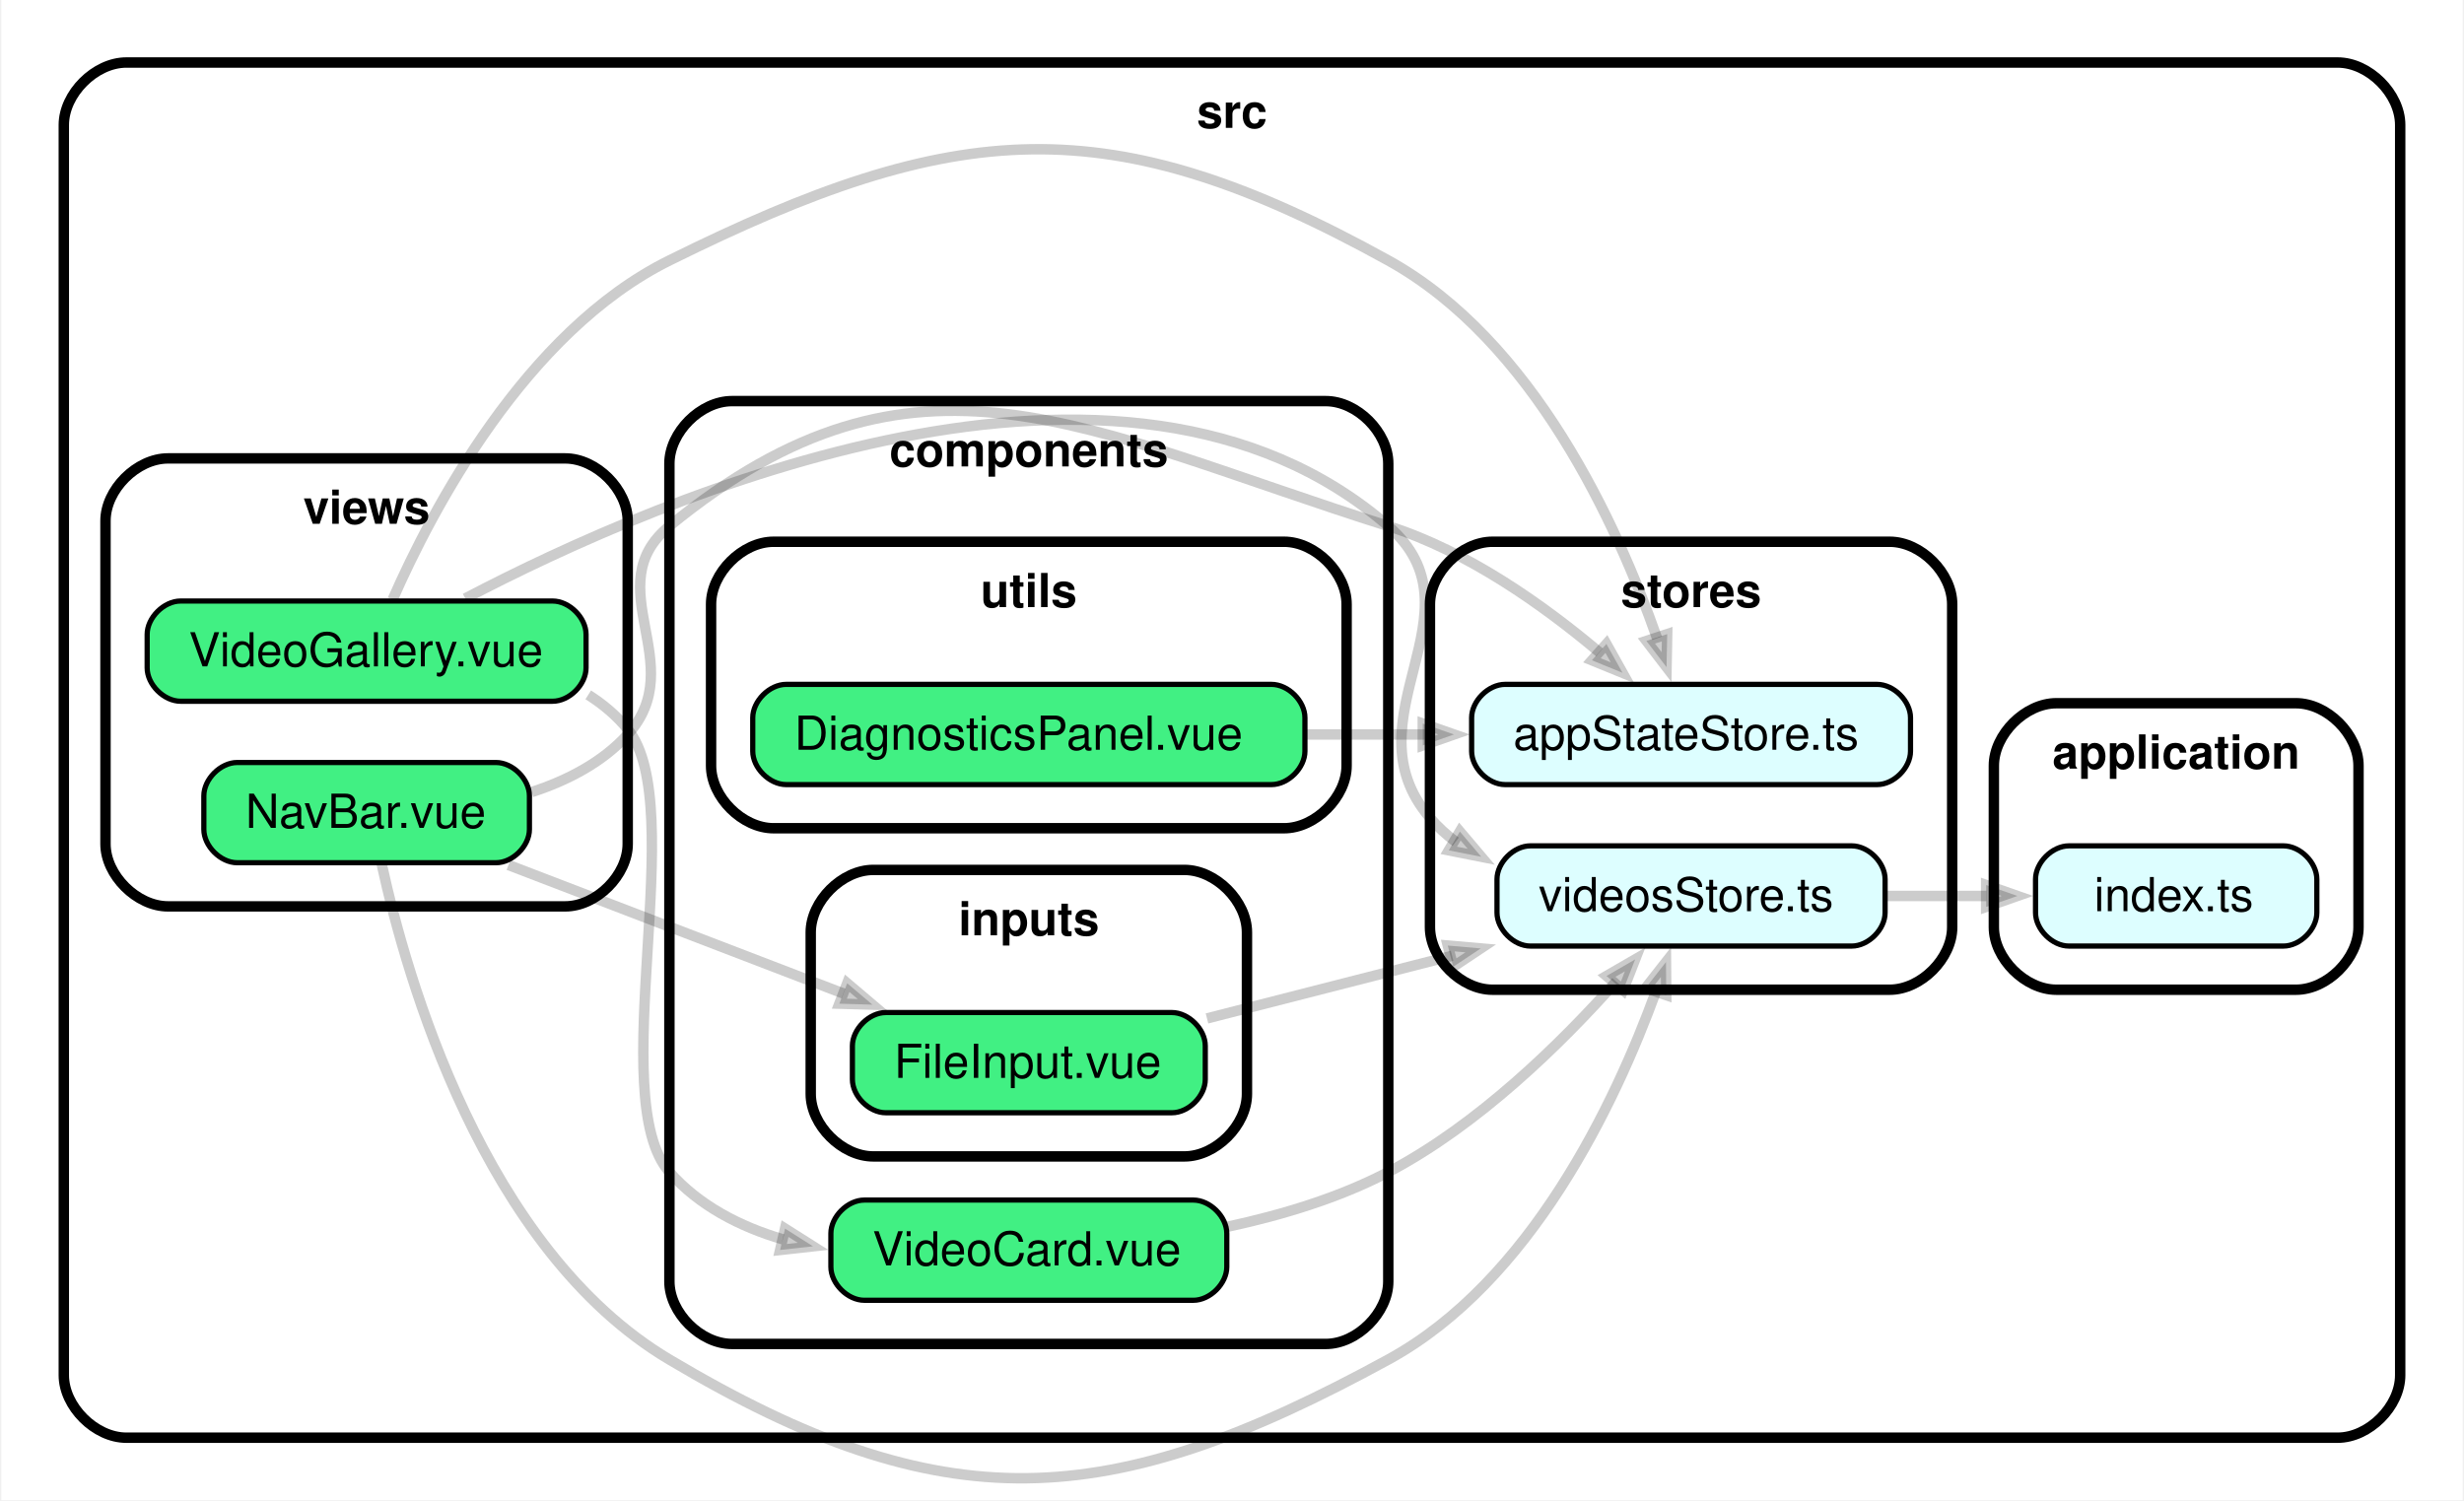
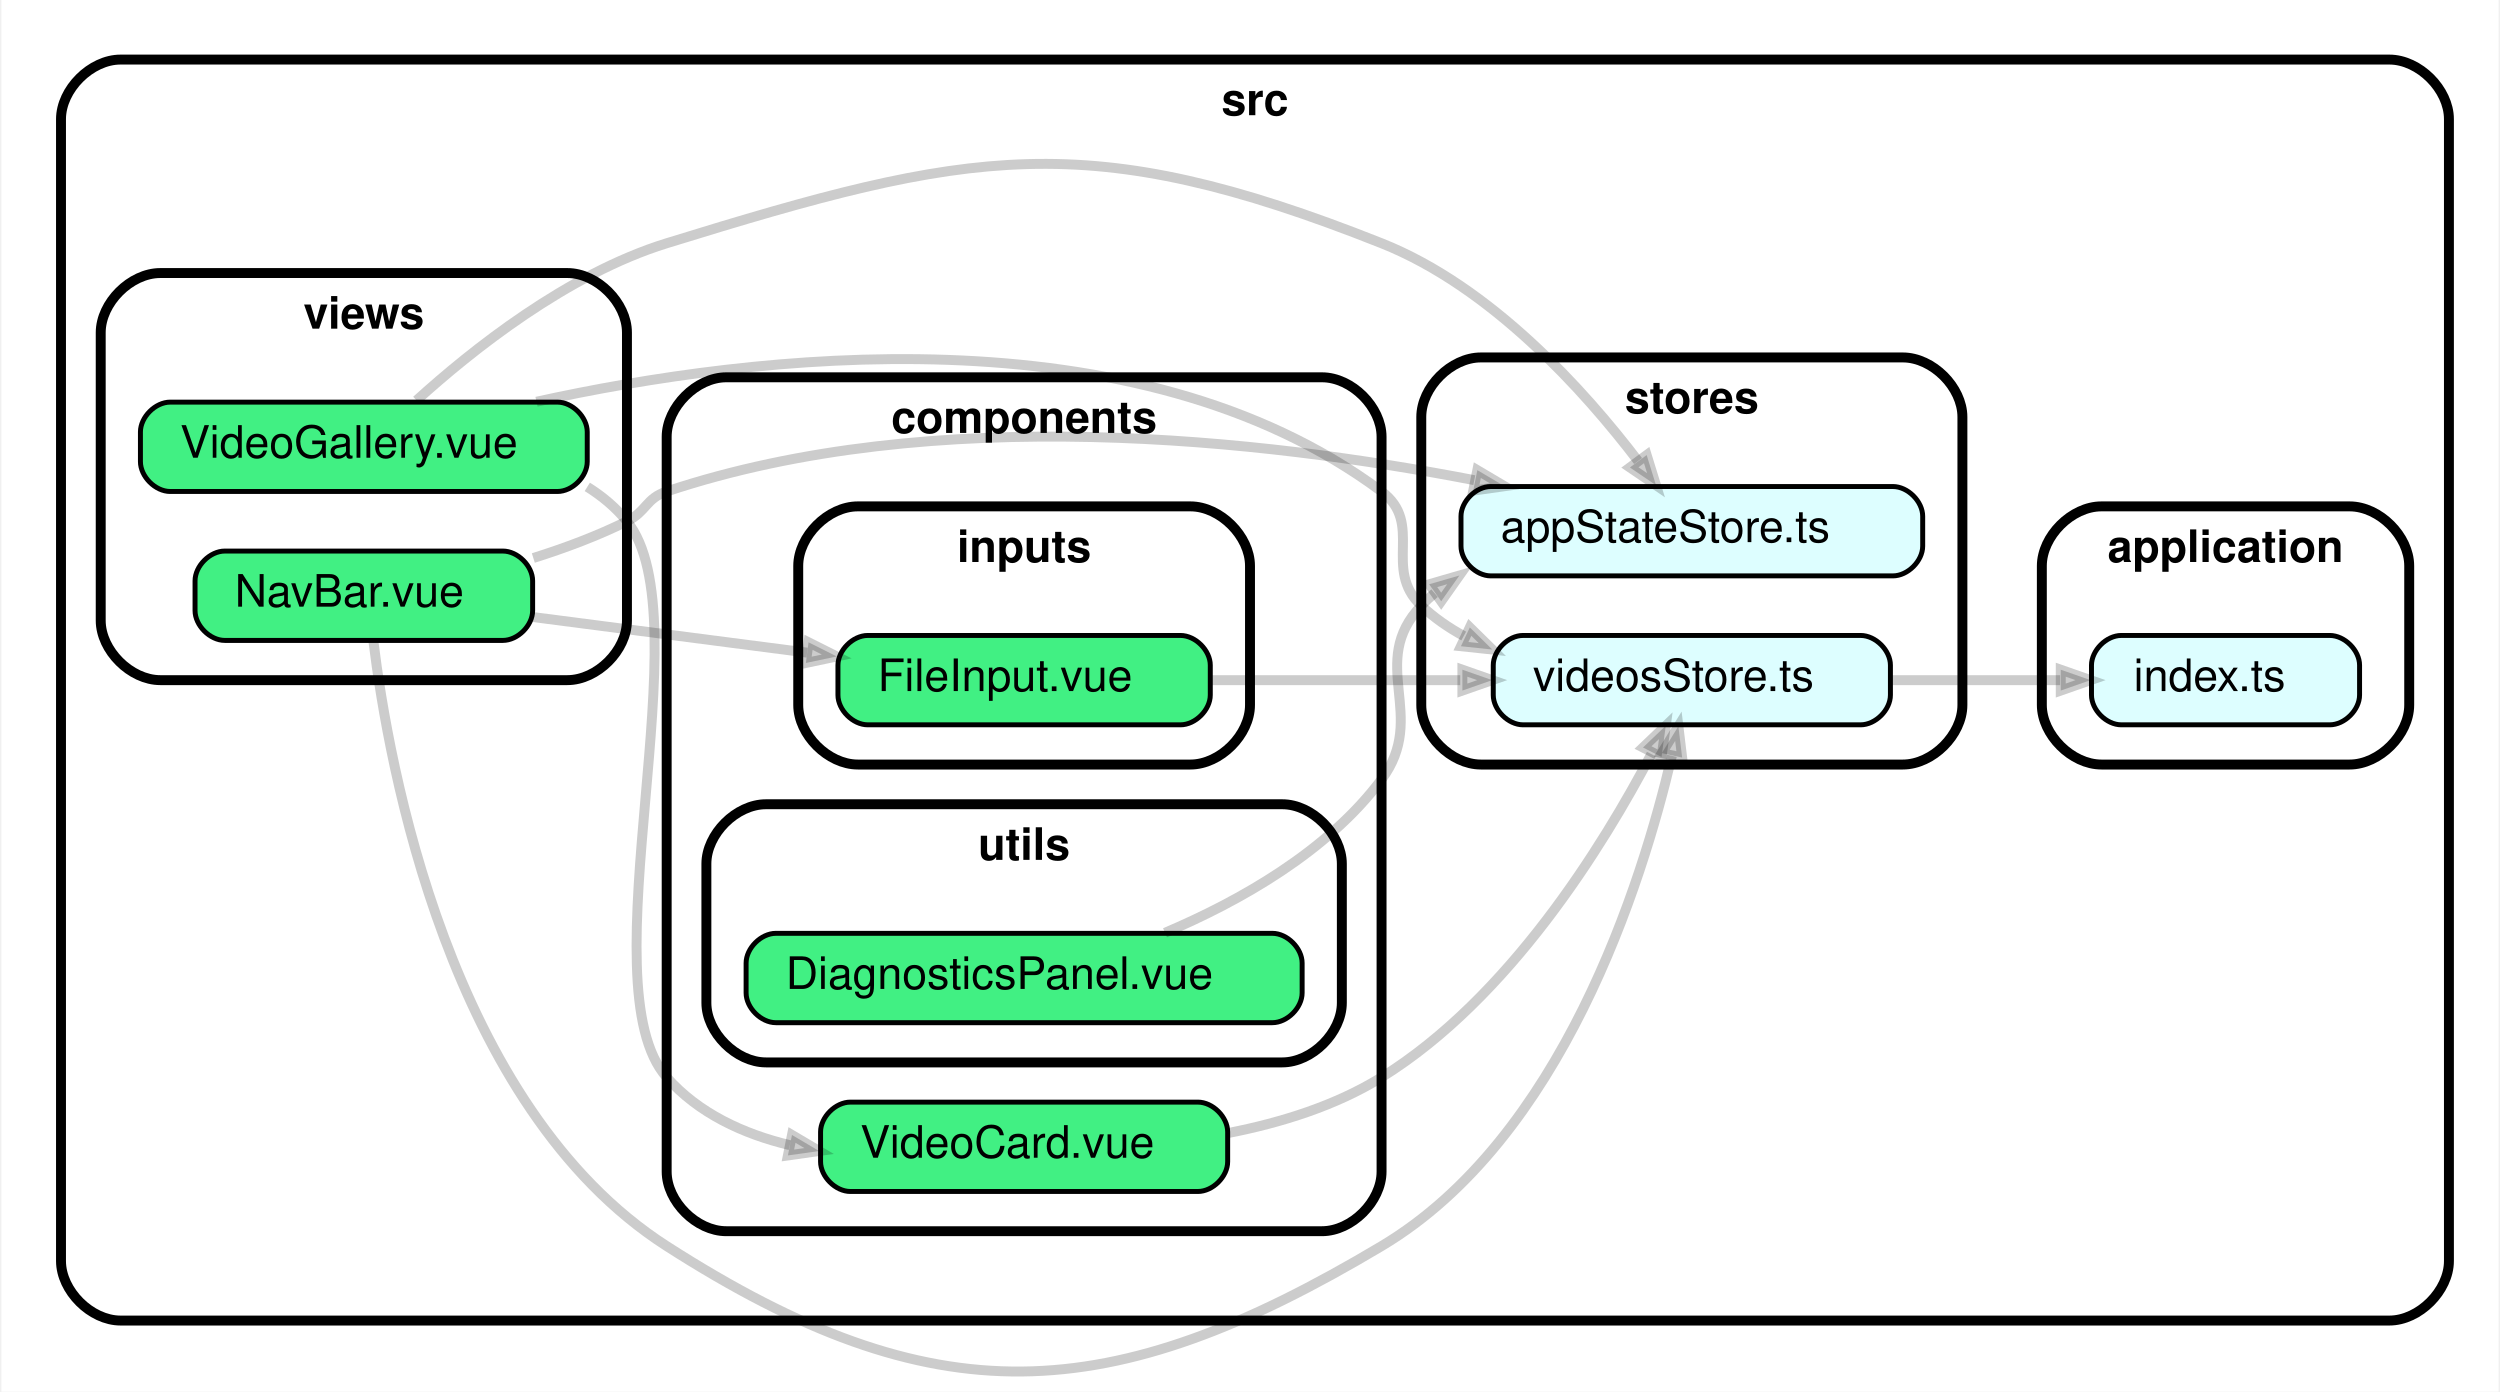
- <svg xmlns="http://www.w3.org/2000/svg" xmlns:xlink="http://www.w3.org/1999/xlink" width="473pt" height="288pt" viewBox="0.00 0.00 472.50 288.00">
-   <g id="graph0" class="graph" transform="scale(1 1) rotate(0) translate(4 284)">
-     <polygon fill="white" stroke="none" points="-4,4 -4,-284 468.5,-284 468.5,4 -4,4" />
+ <svg xmlns="http://www.w3.org/2000/svg" xmlns:xlink="http://www.w3.org/1999/xlink" width="503pt" height="280pt" viewBox="0.00 0.00 503.00 280.32">
+   <g id="graph0" class="graph" transform="scale(1 1) rotate(0) translate(4 276.32)">
+     <polygon fill="white" stroke="transparent" points="-4,4 -4,-276.32 499,-276.32 499,4 -4,4" />
    <g id="clust1" class="cluster">
-       <path fill="#ffffff" stroke="black" stroke-width="2" d="M20,-8C20,-8 444.5,-8 444.5,-8 450.5,-8 456.5,-14 456.5,-20 456.5,-20 456.5,-260 456.5,-260 456.5,-266 450.5,-272 444.5,-272 444.5,-272 20,-272 20,-272 14,-272 8,-266 8,-260 8,-260 8,-20 8,-20 8,-14 14,-8 20,-8" />
-       <text text-anchor="middle" x="232.25" y="-259.45" font-family="Helvetica,sans-Serif" font-weight="bold" font-size="9.00">src</text>
+       <path fill="#ffffff" stroke="black" stroke-width="2" d="M20,-10.32C20,-10.32 477,-10.32 477,-10.32 483,-10.32 489,-16.32 489,-22.32 489,-22.32 489,-252.32 489,-252.32 489,-258.32 483,-264.32 477,-264.32 477,-264.32 20,-264.32 20,-264.32 14,-264.32 8,-258.32 8,-252.32 8,-252.32 8,-22.32 8,-22.32 8,-16.32 14,-10.32 20,-10.32" />
+       <text text-anchor="middle" x="248.5" y="-253.12" font-family="Helvetica,sans-Serif" font-weight="bold" font-size="9.00">src</text>
    </g>
    <g id="clust2" class="cluster">
-       <path fill="#ffffff" stroke="black" stroke-width="2" d="M390.5,-94C390.5,-94 436.5,-94 436.5,-94 442.5,-94 448.5,-100 448.5,-106 448.5,-106 448.5,-137 448.5,-137 448.5,-143 442.5,-149 436.5,-149 436.5,-149 390.5,-149 390.5,-149 384.5,-149 378.5,-143 378.5,-137 378.5,-137 378.5,-106 378.5,-106 378.5,-100 384.5,-94 390.5,-94" />
-       <text text-anchor="middle" x="413.5" y="-136.45" font-family="Helvetica,sans-Serif" font-weight="bold" font-size="9.00">application</text>
+       <path fill="#ffffff" stroke="black" stroke-width="2" d="M419,-122.32C419,-122.32 469,-122.32 469,-122.32 475,-122.32 481,-128.32 481,-134.32 481,-134.32 481,-162.32 481,-162.32 481,-168.32 475,-174.32 469,-174.32 469,-174.32 419,-174.32 419,-174.32 413,-174.32 407,-168.32 407,-162.32 407,-162.32 407,-134.32 407,-134.32 407,-128.32 413,-122.32 419,-122.32" />
+       <text text-anchor="middle" x="444" y="-163.12" font-family="Helvetica,sans-Serif" font-weight="bold" font-size="9.00">application</text>
+     </g>
+     <g id="clust3" class="cluster">
+       <path fill="#ffffff" stroke="black" stroke-width="2" d="M142,-28.32C142,-28.32 262,-28.32 262,-28.32 268,-28.32 274,-34.32 274,-40.32 274,-40.32 274,-188.32 274,-188.32 274,-194.32 268,-200.32 262,-200.32 262,-200.32 142,-200.32 142,-200.32 136,-200.32 130,-194.32 130,-188.32 130,-188.32 130,-40.32 130,-40.32 130,-34.32 136,-28.32 142,-28.32" />
+       <text text-anchor="middle" x="202" y="-189.12" font-family="Helvetica,sans-Serif" font-weight="bold" font-size="9.00">components</text>
+     </g>
+     <g id="clust4" class="cluster">
+       <path fill="#ffffff" stroke="black" stroke-width="2" d="M168.5,-122.32C168.5,-122.32 235.5,-122.32 235.5,-122.32 241.5,-122.32 247.5,-128.32 247.5,-134.32 247.5,-134.32 247.5,-162.32 247.5,-162.32 247.5,-168.32 241.5,-174.32 235.5,-174.32 235.5,-174.32 168.5,-174.32 168.5,-174.32 162.5,-174.32 156.5,-168.32 156.5,-162.32 156.5,-162.32 156.5,-134.32 156.5,-134.32 156.5,-128.32 162.5,-122.32 168.5,-122.32" />
+       <text text-anchor="middle" x="202" y="-163.12" font-family="Helvetica,sans-Serif" font-weight="bold" font-size="9.00">inputs</text>
+     </g>
+     <g id="clust5" class="cluster">
+       <path fill="#ffffff" stroke="black" stroke-width="2" d="M150,-62.32C150,-62.32 254,-62.32 254,-62.32 260,-62.32 266,-68.32 266,-74.32 266,-74.32 266,-102.32 266,-102.32 266,-108.32 260,-114.32 254,-114.32 254,-114.32 150,-114.32 150,-114.32 144,-114.32 138,-108.32 138,-102.32 138,-102.32 138,-74.32 138,-74.32 138,-68.32 144,-62.32 150,-62.32" />
+       <text text-anchor="middle" x="202" y="-103.12" font-family="Helvetica,sans-Serif" font-weight="bold" font-size="9.00">utils</text>
    </g>
    <g id="clust6" class="cluster">
-       <path fill="#ffffff" stroke="black" stroke-width="2" d="M282.25,-94C282.25,-94 358.5,-94 358.5,-94 364.5,-94 370.5,-100 370.5,-106 370.5,-106 370.5,-168 370.5,-168 370.5,-174 364.5,-180 358.5,-180 358.5,-180 282.25,-180 282.25,-180 276.25,-180 270.25,-174 270.25,-168 270.25,-168 270.25,-106 270.25,-106 270.25,-100 276.25,-94 282.25,-94" />
-       <text text-anchor="middle" x="320.38" y="-167.45" font-family="Helvetica,sans-Serif" font-weight="bold" font-size="9.00">stores</text>
-     </g>
-     <g id="clust3" class="cluster">
-       <path fill="#ffffff" stroke="black" stroke-width="2" d="M136.25,-26C136.25,-26 250.25,-26 250.25,-26 256.25,-26 262.25,-32 262.25,-38 262.25,-38 262.25,-195 262.25,-195 262.25,-201 256.25,-207 250.25,-207 250.25,-207 136.25,-207 136.25,-207 130.25,-207 124.25,-201 124.25,-195 124.25,-195 124.25,-38 124.25,-38 124.25,-32 130.25,-26 136.25,-26" />
-       <text text-anchor="middle" x="193.25" y="-194.45" font-family="Helvetica,sans-Serif" font-weight="bold" font-size="9.00">components</text>
-     </g>
-     <g id="clust5" class="cluster">
-       <path fill="#ffffff" stroke="black" stroke-width="2" d="M144.25,-125C144.25,-125 242.25,-125 242.25,-125 248.25,-125 254.25,-131 254.25,-137 254.25,-137 254.25,-168 254.25,-168 254.25,-174 248.25,-180 242.25,-180 242.25,-180 144.25,-180 144.25,-180 138.25,-180 132.25,-174 132.25,-168 132.25,-168 132.25,-137 132.25,-137 132.25,-131 138.25,-125 144.25,-125" />
-       <text text-anchor="middle" x="193.25" y="-167.45" font-family="Helvetica,sans-Serif" font-weight="bold" font-size="9.00">utils</text>
-     </g>
-     <g id="clust4" class="cluster">
-       <path fill="#ffffff" stroke="black" stroke-width="2" d="M163.38,-62C163.38,-62 223.12,-62 223.12,-62 229.12,-62 235.12,-68 235.12,-74 235.12,-74 235.12,-105 235.12,-105 235.12,-111 229.12,-117 223.12,-117 223.12,-117 163.38,-117 163.38,-117 157.38,-117 151.38,-111 151.38,-105 151.38,-105 151.38,-74 151.38,-74 151.38,-68 157.38,-62 163.38,-62" />
-       <text text-anchor="middle" x="193.25" y="-104.45" font-family="Helvetica,sans-Serif" font-weight="bold" font-size="9.00">inputs</text>
+       <path fill="#ffffff" stroke="black" stroke-width="2" d="M294,-122.32C294,-122.32 379,-122.32 379,-122.32 385,-122.32 391,-128.32 391,-134.32 391,-134.32 391,-192.32 391,-192.32 391,-198.32 385,-204.32 379,-204.32 379,-204.32 294,-204.32 294,-204.32 288,-204.32 282,-198.32 282,-192.32 282,-192.32 282,-134.32 282,-134.32 282,-128.32 288,-122.32 294,-122.32" />
+       <text text-anchor="middle" x="336.5" y="-193.12" font-family="Helvetica,sans-Serif" font-weight="bold" font-size="9.00">stores</text>
    </g>
    <g id="clust7" class="cluster">
-       <path fill="#ffffff" stroke="black" stroke-width="2" d="M28,-110C28,-110 104.25,-110 104.25,-110 110.25,-110 116.25,-116 116.25,-122 116.25,-122 116.25,-184 116.25,-184 116.25,-190 110.25,-196 104.25,-196 104.25,-196 28,-196 28,-196 22,-196 16,-190 16,-184 16,-184 16,-122 16,-122 16,-116 22,-110 28,-110" />
-       <text text-anchor="middle" x="66.12" y="-183.45" font-family="Helvetica,sans-Serif" font-weight="bold" font-size="9.00">views</text>
+       <path fill="#ffffff" stroke="black" stroke-width="2" d="M28,-139.32C28,-139.32 110,-139.32 110,-139.32 116,-139.32 122,-145.32 122,-151.32 122,-151.32 122,-209.32 122,-209.32 122,-215.32 116,-221.32 110,-221.32 110,-221.32 28,-221.32 28,-221.32 22,-221.32 16,-215.32 16,-209.32 16,-209.32 16,-151.32 16,-151.32 16,-145.32 22,-139.32 28,-139.32" />
+       <text text-anchor="middle" x="69" y="-210.12" font-family="Helvetica,sans-Serif" font-weight="bold" font-size="9.00">views</text>
    </g>
    <g id="node1" class="node">
      <g id="a_node1">
        <a xlink:href="src/application/index.ts" xlink:title="index.ts">
-           <path fill="#ddfeff" stroke="black" d="M434.08,-121.62C434.08,-121.62 392.92,-121.62 392.92,-121.62 389.71,-121.62 386.5,-118.42 386.5,-115.21 386.5,-115.21 386.5,-108.79 386.5,-108.79 386.5,-105.58 389.71,-102.38 392.92,-102.38 392.92,-102.38 434.08,-102.38 434.08,-102.38 437.29,-102.38 440.5,-105.58 440.5,-108.79 440.5,-108.79 440.5,-115.21 440.5,-115.21 440.5,-118.42 437.29,-121.62 434.08,-121.62" />
-           <text text-anchor="start" x="397.75" y="-109.08" font-family="Helvetica,sans-Serif" font-size="9.00">index.ts</text>
+           <path fill="#ddfeff" stroke="black" d="M465,-148.32C465,-148.32 423,-148.32 423,-148.32 420,-148.32 417,-145.32 417,-142.32 417,-142.32 417,-136.32 417,-136.32 417,-133.32 420,-130.32 423,-130.32 423,-130.32 465,-130.32 465,-130.32 468,-130.32 471,-133.32 471,-136.32 471,-136.32 471,-142.32 471,-142.32 471,-145.32 468,-148.32 465,-148.32" />
+           <text text-anchor="start" x="425.5" y="-137.12" font-family="Helvetica,sans-Serif" font-size="9.00">index.ts</text>
        </a>
      </g>
    </g>
    <g id="node2" class="node">
      <g id="a_node2">
        <a xlink:href="src/components/VideoCard.vue" xlink:title="VideoCard.vue">
-           <path fill="#41f083" stroke="black" d="M224.83,-53.62C224.83,-53.62 161.67,-53.62 161.67,-53.62 158.46,-53.62 155.25,-50.42 155.25,-47.21 155.25,-47.21 155.25,-40.79 155.25,-40.79 155.25,-37.58 158.46,-34.38 161.67,-34.38 161.67,-34.38 224.83,-34.38 224.83,-34.38 228.04,-34.38 231.25,-37.58 231.25,-40.79 231.25,-40.79 231.25,-47.21 231.25,-47.21 231.25,-50.42 228.04,-53.62 224.83,-53.62" />
-           <text text-anchor="start" x="163.25" y="-41.08" font-family="Helvetica,sans-Serif" font-size="9.00">VideoCard.vue</text>
+           <path fill="#41f083" stroke="black" d="M237,-54.32C237,-54.32 167,-54.32 167,-54.32 164,-54.32 161,-51.32 161,-48.32 161,-48.32 161,-42.32 161,-42.32 161,-39.32 164,-36.32 167,-36.32 167,-36.32 237,-36.32 237,-36.32 240,-36.32 243,-39.32 243,-42.32 243,-42.32 243,-48.32 243,-48.32 243,-51.32 240,-54.32 237,-54.32" />
+           <text text-anchor="start" x="169" y="-43.12" font-family="Helvetica,sans-Serif" font-size="9.00">VideoCard.vue</text>
        </a>
      </g>
    </g>
    <g id="node3" class="node">
      <g id="a_node3">
        <a xlink:href="src/stores/videosStore.ts" xlink:title="videosStore.ts">
-           <path fill="#ddfeff" stroke="black" d="M351.21,-121.62C351.21,-121.62 289.54,-121.62 289.54,-121.62 286.33,-121.62 283.12,-118.42 283.12,-115.21 283.12,-115.21 283.12,-108.79 283.12,-108.79 283.12,-105.58 286.33,-102.38 289.54,-102.38 289.54,-102.38 351.21,-102.38 351.21,-102.38 354.42,-102.38 357.62,-105.58 357.62,-108.79 357.62,-108.79 357.62,-115.21 357.62,-115.21 357.62,-118.42 354.42,-121.62 351.21,-121.62" />
-           <text text-anchor="start" x="291.12" y="-109.08" font-family="Helvetica,sans-Serif" font-size="9.00">videosStore.ts</text>
+           <path fill="#ddfeff" stroke="black" d="M370.5,-148.32C370.5,-148.32 302.5,-148.32 302.5,-148.32 299.5,-148.32 296.5,-145.32 296.5,-142.32 296.5,-142.32 296.5,-136.32 296.5,-136.32 296.5,-133.32 299.5,-130.32 302.5,-130.32 302.5,-130.32 370.5,-130.32 370.5,-130.32 373.5,-130.32 376.5,-133.32 376.5,-136.32 376.5,-136.32 376.5,-142.32 376.5,-142.32 376.5,-145.32 373.5,-148.32 370.5,-148.32" />
+           <text text-anchor="start" x="304.5" y="-137.12" font-family="Helvetica,sans-Serif" font-size="9.00">videosStore.ts</text>
        </a>
      </g>
    </g>
    <g id="edge1" class="edge">
-       <path fill="none" stroke="#000000" stroke-width="2" stroke-opacity="0.2" d="M231.49,-48.52C241.85,-50.75 252.83,-54.06 262.25,-59 279.48,-68.03 295.38,-83.63 306,-95.58" />
-       <polygon fill="#000000" fill-opacity="0.2" stroke="#000000" stroke-width="2" stroke-opacity="0.2" points="304.14,-96.64 309.64,-99.82 307.33,-93.9 304.14,-96.64" />
+       <path fill="none" stroke="#000000" stroke-width="2" stroke-opacity="0.2" d="M243.2,-48.11C253.79,-50.18 264.82,-53.62 274,-59.32 299.68,-75.24 318.68,-106.03 328.34,-124.42" />
+       <polygon fill="#000000" fill-opacity="0.2" stroke="#000000" stroke-width="2" stroke-opacity="0.2" points="326.66,-125.75 331.25,-130.14 330.4,-123.84 326.66,-125.75" />
    </g>
    <g id="edge4" class="edge">
-       <path fill="none" stroke="#000000" stroke-width="2" stroke-opacity="0.2" d="M357.91,-112C364.23,-112 370.8,-112 377.09,-112" />
-       <polygon fill="#000000" fill-opacity="0.2" stroke="#000000" stroke-width="2" stroke-opacity="0.2" points="377.02,-114.1 383.02,-112 377.02,-109.9 377.02,-114.1" />
+       <path fill="none" stroke="#000000" stroke-width="2" stroke-opacity="0.2" d="M376.78,-139.32C387.95,-139.32 399.98,-139.32 410.68,-139.32" />
+       <polygon fill="#000000" fill-opacity="0.2" stroke="#000000" stroke-width="2" stroke-opacity="0.2" points="410.81,-141.42 416.81,-139.32 410.81,-137.22 410.81,-141.42" />
    </g>
    <g id="node4" class="node">
      <g id="a_node4">
        <a xlink:href="src/components/inputs/FileInput.vue" xlink:title="FileInput.vue">
-           <path fill="#41f083" stroke="black" d="M220.71,-89.62C220.71,-89.62 165.79,-89.62 165.79,-89.62 162.58,-89.62 159.38,-86.42 159.38,-83.21 159.38,-83.21 159.38,-76.79 159.38,-76.79 159.38,-73.58 162.58,-70.38 165.79,-70.38 165.79,-70.38 220.71,-70.38 220.71,-70.38 223.92,-70.38 227.12,-73.58 227.12,-76.79 227.12,-76.79 227.12,-83.21 227.12,-83.21 227.12,-86.42 223.92,-89.62 220.71,-89.62" />
-           <text text-anchor="start" x="167.38" y="-77.08" font-family="Helvetica,sans-Serif" font-size="9.00">FileInput.vue</text>
+           <path fill="#41f083" stroke="black" d="M233.5,-148.32C233.5,-148.32 170.5,-148.32 170.5,-148.32 167.5,-148.32 164.5,-145.32 164.5,-142.32 164.5,-142.32 164.5,-136.32 164.5,-136.32 164.5,-133.32 167.5,-130.32 170.5,-130.32 170.5,-130.32 233.5,-130.32 233.5,-130.32 236.5,-130.32 239.5,-133.32 239.5,-136.32 239.5,-136.32 239.5,-142.32 239.5,-142.32 239.5,-145.32 236.5,-148.32 233.5,-148.32" />
+           <text text-anchor="start" x="172.5" y="-137.12" font-family="Helvetica,sans-Serif" font-size="9.00">FileInput.vue</text>
        </a>
      </g>
    </g>
    <g id="edge2" class="edge">
-       <path fill="none" stroke="#000000" stroke-width="2" stroke-opacity="0.2" d="M227.45,-88.49C241.87,-92.18 258.98,-96.55 274.5,-100.52" />
-       <polygon fill="#000000" fill-opacity="0.2" stroke="#000000" stroke-width="2" stroke-opacity="0.2" points="273.67,-102.48 280,-101.93 274.71,-98.41 273.67,-102.48" />
+       <path fill="none" stroke="#000000" stroke-width="2" stroke-opacity="0.2" d="M239.56,-139.32C255.11,-139.32 273.42,-139.32 289.85,-139.32" />
+       <polygon fill="#000000" fill-opacity="0.2" stroke="#000000" stroke-width="2" stroke-opacity="0.2" points="290.28,-141.42 296.28,-139.32 290.28,-137.22 290.28,-141.42" />
    </g>
    <g id="node5" class="node">
      <g id="a_node5">
        <a xlink:href="src/components/utils/DiagnosticsPanel.vue" xlink:title="DiagnosticsPanel.vue">
-           <path fill="#41f083" stroke="black" d="M239.83,-152.62C239.83,-152.62 146.67,-152.62 146.67,-152.62 143.46,-152.62 140.25,-149.42 140.25,-146.21 140.25,-146.21 140.25,-139.79 140.25,-139.79 140.25,-136.58 143.46,-133.38 146.67,-133.38 146.67,-133.38 239.83,-133.38 239.83,-133.38 243.04,-133.38 246.25,-136.58 246.25,-139.79 246.25,-139.79 246.25,-146.21 246.25,-146.21 246.25,-149.42 243.04,-152.62 239.83,-152.62" />
-           <text text-anchor="start" x="148.25" y="-140.07" font-family="Helvetica,sans-Serif" font-size="9.00">DiagnosticsPanel.vue</text>
+           <path fill="#41f083" stroke="black" d="M252,-88.32C252,-88.32 152,-88.32 152,-88.32 149,-88.32 146,-85.32 146,-82.32 146,-82.32 146,-76.32 146,-76.32 146,-73.32 149,-70.32 152,-70.32 152,-70.32 252,-70.32 252,-70.32 255,-70.32 258,-73.32 258,-76.32 258,-76.32 258,-82.32 258,-82.32 258,-85.32 255,-88.32 252,-88.32" />
+           <text text-anchor="start" x="154" y="-77.12" font-family="Helvetica,sans-Serif" font-size="9.00">DiagnosticsPanel.vue</text>
        </a>
      </g>
    </g>
    <g id="node6" class="node">
      <g id="a_node6">
        <a xlink:href="src/stores/appStateStore.ts" xlink:title="appStateStore.ts">
-           <path fill="#ddfeff" stroke="black" d="M356.08,-152.62C356.08,-152.62 284.67,-152.62 284.67,-152.62 281.46,-152.62 278.25,-149.42 278.25,-146.21 278.25,-146.21 278.25,-139.79 278.25,-139.79 278.25,-136.58 281.46,-133.38 284.67,-133.38 284.67,-133.38 356.08,-133.38 356.08,-133.38 359.29,-133.38 362.5,-136.58 362.5,-139.79 362.5,-139.79 362.5,-146.21 362.5,-146.21 362.5,-149.42 359.29,-152.62 356.08,-152.62" />
-           <text text-anchor="start" x="286.25" y="-140.07" font-family="Helvetica,sans-Serif" font-size="9.00">appStateStore.ts</text>
+           <path fill="#ddfeff" stroke="black" d="M377,-178.32C377,-178.32 296,-178.32 296,-178.32 293,-178.32 290,-175.32 290,-172.32 290,-172.32 290,-166.32 290,-166.32 290,-163.32 293,-160.32 296,-160.32 296,-160.32 377,-160.32 377,-160.32 380,-160.32 383,-163.32 383,-166.32 383,-166.32 383,-172.32 383,-172.32 383,-175.32 380,-178.32 377,-178.32" />
+           <text text-anchor="start" x="298" y="-167.12" font-family="Helvetica,sans-Serif" font-size="9.00">appStateStore.ts</text>
        </a>
      </g>
    </g>
    <g id="edge3" class="edge">
-       <path fill="none" stroke="#000000" stroke-width="2" stroke-opacity="0.2" d="M246.59,-143C254.1,-143 261.81,-143 269.27,-143" />
-       <polygon fill="#000000" fill-opacity="0.2" stroke="#000000" stroke-width="2" stroke-opacity="0.2" points="268.87,-145.1 274.87,-143 268.87,-140.9 268.87,-145.1" />
+       <path fill="none" stroke="#000000" stroke-width="2" stroke-opacity="0.2" d="M230.38,-88.43C245.42,-94.81 263.17,-104.81 274,-119.32 283.54,-132.11 270.99,-142.76 282,-154.32 282.85,-155.21 283.74,-156.05 284.68,-156.84" />
+       <polygon fill="#000000" fill-opacity="0.2" stroke="#000000" stroke-width="2" stroke-opacity="0.2" points="283.58,-158.63 289.68,-160.4 286.01,-155.21 283.58,-158.63" />
    </g>
    <g id="node7" class="node">
      <g id="a_node7">
        <a xlink:href="src/views/NavBar.vue" xlink:title="NavBar.vue">
-           <path fill="#41f083" stroke="black" d="M90.96,-137.62C90.96,-137.62 41.29,-137.62 41.29,-137.62 38.08,-137.62 34.88,-134.42 34.88,-131.21 34.88,-131.21 34.88,-124.79 34.88,-124.79 34.88,-121.58 38.08,-118.38 41.29,-118.38 41.29,-118.38 90.96,-118.38 90.96,-118.38 94.17,-118.38 97.38,-121.58 97.38,-124.79 97.38,-124.79 97.38,-131.21 97.38,-131.21 97.38,-134.42 94.17,-137.62 90.96,-137.62" />
-           <text text-anchor="start" x="42.88" y="-125.08" font-family="Helvetica,sans-Serif" font-size="9.00">NavBar.vue</text>
+           <path fill="#41f083" stroke="black" d="M97,-165.32C97,-165.32 41,-165.32 41,-165.32 38,-165.32 35,-162.32 35,-159.32 35,-159.32 35,-153.32 35,-153.32 35,-150.32 38,-147.32 41,-147.32 41,-147.32 97,-147.32 97,-147.32 100,-147.32 103,-150.32 103,-153.32 103,-153.32 103,-159.32 103,-159.32 103,-162.32 100,-165.32 97,-165.32" />
+           <text text-anchor="start" x="43" y="-154.12" font-family="Helvetica,sans-Serif" font-size="9.00">NavBar.vue</text>
        </a>
      </g>
    </g>
    <g id="edge7" class="edge">
-       <path fill="none" stroke="#000000" stroke-width="2" stroke-opacity="0.2" d="M69.01,-118.17C73.77,-96.36 88.57,-44.21 124.25,-23 176.97,8.34 208.43,6.41 262.25,-23 289.62,-37.95 305.82,-72.25 313.62,-93.63" />
-       <polygon fill="#000000" fill-opacity="0.2" stroke="#000000" stroke-width="2" stroke-opacity="0.2" points="311.63,-94.31 315.56,-99.31 315.61,-92.95 311.63,-94.31" />
+       <path fill="none" stroke="#000000" stroke-width="2" stroke-opacity="0.2" d="M70.92,-147.19C73.97,-122.34 86.21,-53.42 130,-25.32 183.86,9.25 219.04,7.48 274,-25.32 310.32,-46.99 326.46,-98.34 332.48,-124.07" />
+       <polygon fill="#000000" fill-opacity="0.2" stroke="#000000" stroke-width="2" stroke-opacity="0.2" points="330.45,-124.62 333.79,-130.03 334.55,-123.72 330.45,-124.62" />
    </g>
    <g id="edge5" class="edge">
-       <path fill="none" stroke="#000000" stroke-width="2" stroke-opacity="0.2" d="M93.36,-117.94C112.04,-110.77 137.34,-101.06 157.68,-93.26" />
-       <polygon fill="#000000" fill-opacity="0.2" stroke="#000000" stroke-width="2" stroke-opacity="0.2" points="158.38,-95.24 163.23,-91.13 156.87,-91.32 158.38,-95.24" />
+       <path fill="none" stroke="#000000" stroke-width="2" stroke-opacity="0.2" d="M103.06,-152.03C119.81,-149.85 140.35,-147.19 158.29,-144.86" />
+       <polygon fill="#000000" fill-opacity="0.2" stroke="#000000" stroke-width="2" stroke-opacity="0.2" points="158.58,-146.94 164.26,-144.09 158.04,-142.78 158.58,-146.94" />
    </g>
    <g id="edge6" class="edge">
-       <path fill="none" stroke="#000000" stroke-width="2" stroke-opacity="0.2" d="M97.81,-131.94C104.7,-134.18 111.4,-137.65 116.25,-143 128.42,-156.44 110.23,-171.51 124.25,-183 171.68,-221.88 203.76,-201.44 262.25,-183 277.45,-178.21 292.12,-167.77 302.79,-158.76" />
-       <polygon fill="#000000" fill-opacity="0.2" stroke="#000000" stroke-width="2" stroke-opacity="0.2" points="304.12,-160.38 307.22,-154.84 301.34,-157.24 304.12,-160.38" />
+       <path fill="none" stroke="#000000" stroke-width="2" stroke-opacity="0.2" d="M103.14,-163.92C109.56,-165.94 116.11,-168.39 122,-171.32 125.98,-173.3 125.78,-175.91 130,-177.32 183.91,-195.29 250.23,-187.82 292.68,-179.6" />
+       <polygon fill="#000000" fill-opacity="0.2" stroke="#000000" stroke-width="2" stroke-opacity="0.2" points="293.29,-181.62 298.77,-178.38 292.47,-177.5 293.29,-181.62" />
    </g>
    <g id="node8" class="node">
      <g id="a_node8">
        <a xlink:href="src/views/VideoGallery.vue" xlink:title="VideoGallery.vue">
-           <path fill="#41f083" stroke="black" d="M101.83,-168.62C101.83,-168.62 30.42,-168.62 30.42,-168.62 27.21,-168.62 24,-165.42 24,-162.21 24,-162.21 24,-155.79 24,-155.79 24,-152.58 27.21,-149.38 30.42,-149.38 30.42,-149.38 101.83,-149.38 101.83,-149.38 105.04,-149.38 108.25,-152.58 108.25,-155.79 108.25,-155.79 108.25,-162.21 108.25,-162.21 108.25,-165.42 105.04,-168.62 101.83,-168.62" />
-           <text text-anchor="start" x="32" y="-156.07" font-family="Helvetica,sans-Serif" font-size="9.00">VideoGallery.vue</text>
+           <path fill="#41f083" stroke="black" d="M108,-195.32C108,-195.32 30,-195.32 30,-195.32 27,-195.32 24,-192.32 24,-189.32 24,-189.32 24,-183.32 24,-183.32 24,-180.32 27,-177.32 30,-177.32 30,-177.32 108,-177.32 108,-177.32 111,-177.32 114,-180.32 114,-183.32 114,-183.32 114,-189.32 114,-189.32 114,-192.32 111,-195.32 108,-195.32" />
+           <text text-anchor="start" x="32" y="-184.12" font-family="Helvetica,sans-Serif" font-size="9.00">VideoGallery.vue</text>
        </a>
      </g>
    </g>
    <g id="edge8" class="edge">
-       <path fill="none" stroke="#000000" stroke-width="2" stroke-opacity="0.2" d="M108.67,-150.61C111.52,-148.8 114.11,-146.63 116.25,-144 128.24,-129.3 111.69,-73.22 124.25,-59 129.95,-52.55 137.75,-48.52 146.03,-46.08" />
-       <polygon fill="#000000" fill-opacity="0.2" stroke="#000000" stroke-width="2" stroke-opacity="0.2" points="146.45,-48.14 151.82,-44.74 145.5,-44.04 146.45,-48.14" />
+       <path fill="none" stroke="#000000" stroke-width="2" stroke-opacity="0.2" d="M114.01,-178.25C117.03,-176.37 119.75,-174.09 122,-171.32 137.7,-151.93 113.48,-78.02 130,-59.32 136.41,-52.07 145.39,-47.91 154.81,-45.65" />
+       <polygon fill="#000000" fill-opacity="0.2" stroke="#000000" stroke-width="2" stroke-opacity="0.2" points="155.24,-47.7 160.71,-44.47 154.42,-43.58 155.24,-47.7" />
    </g>
    <g id="edge10" class="edge">
-       <path fill="none" stroke="#000000" stroke-width="2" stroke-opacity="0.2" d="M85.06,-169.11C122.84,-188.9 211.33,-227.17 262.25,-183 281.24,-166.53 253.9,-146.1 270.25,-127 271.72,-125.28 273.38,-123.76 275.19,-122.4" />
-       <polygon fill="#000000" fill-opacity="0.2" stroke="#000000" stroke-width="2" stroke-opacity="0.2" points="275.99,-124.37 280.1,-119.52 273.86,-120.75 275.99,-124.37" />
+       <path fill="none" stroke="#000000" stroke-width="2" stroke-opacity="0.2" d="M103.78,-195.4C147.62,-205.03 224.38,-214.27 274,-177.32 282.68,-170.85 274.12,-161.73 282,-154.32 284.55,-151.92 287.45,-149.91 290.55,-148.21" />
+       <polygon fill="#000000" fill-opacity="0.2" stroke="#000000" stroke-width="2" stroke-opacity="0.2" points="291.78,-149.94 296.31,-145.48 289.99,-146.15 291.78,-149.94" />
    </g>
    <g id="edge9" class="edge">
-       <path fill="none" stroke="#000000" stroke-width="2" stroke-opacity="0.2" d="M71.12,-168.9C78.6,-185.93 96.53,-220.27 124.25,-234 179.21,-261.23 208.58,-263.68 262.25,-234 290.1,-218.6 306.2,-183.3 313.85,-161.47" />
-       <polygon fill="#000000" fill-opacity="0.2" stroke="#000000" stroke-width="2" stroke-opacity="0.2" points="315.79,-162.27 315.67,-155.92 311.8,-160.96 315.79,-162.27" />
+       <path fill="none" stroke="#000000" stroke-width="2" stroke-opacity="0.2" d="M79.61,-195.66C90.7,-205.73 109.99,-221.13 130,-227.32 191.15,-246.22 214.52,-250.94 274,-227.32 296.11,-218.54 314.88,-197.62 325.67,-183.46" />
+       <polygon fill="#000000" fill-opacity="0.2" stroke="#000000" stroke-width="2" stroke-opacity="0.2" points="327.4,-184.66 329.28,-178.58 324.02,-182.16 327.4,-184.66" />
    </g>
  </g>
</svg>
